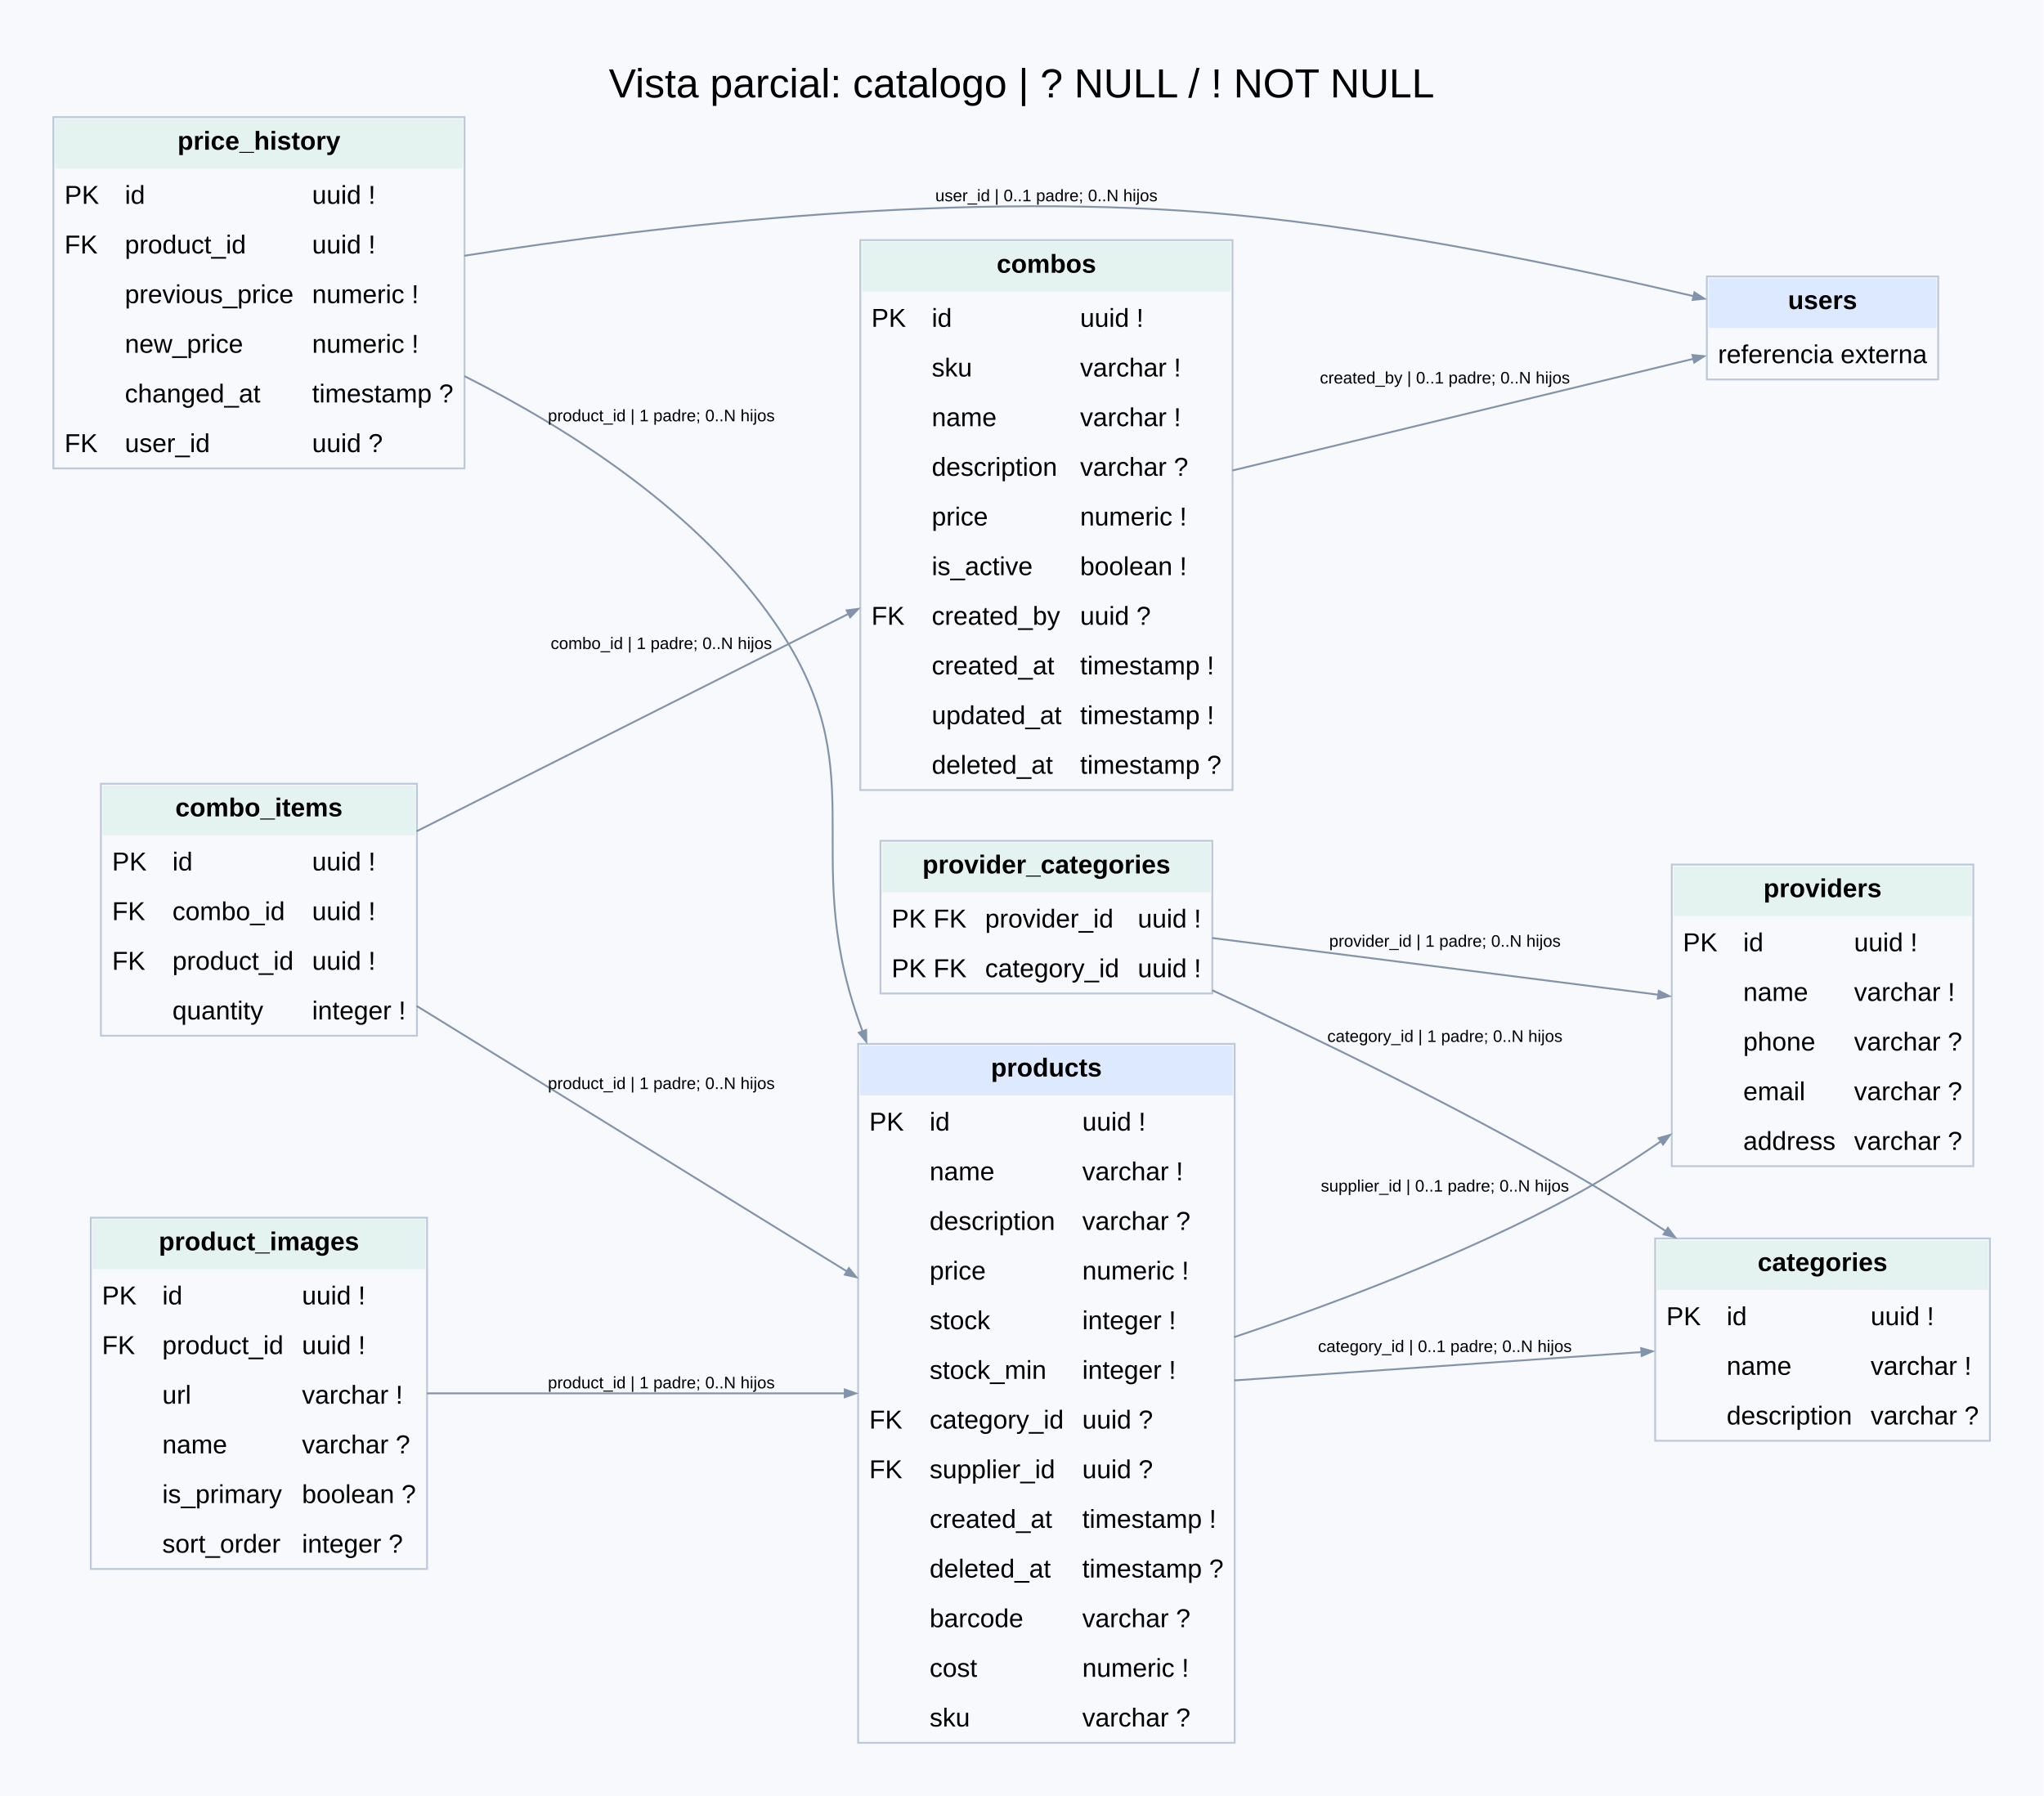
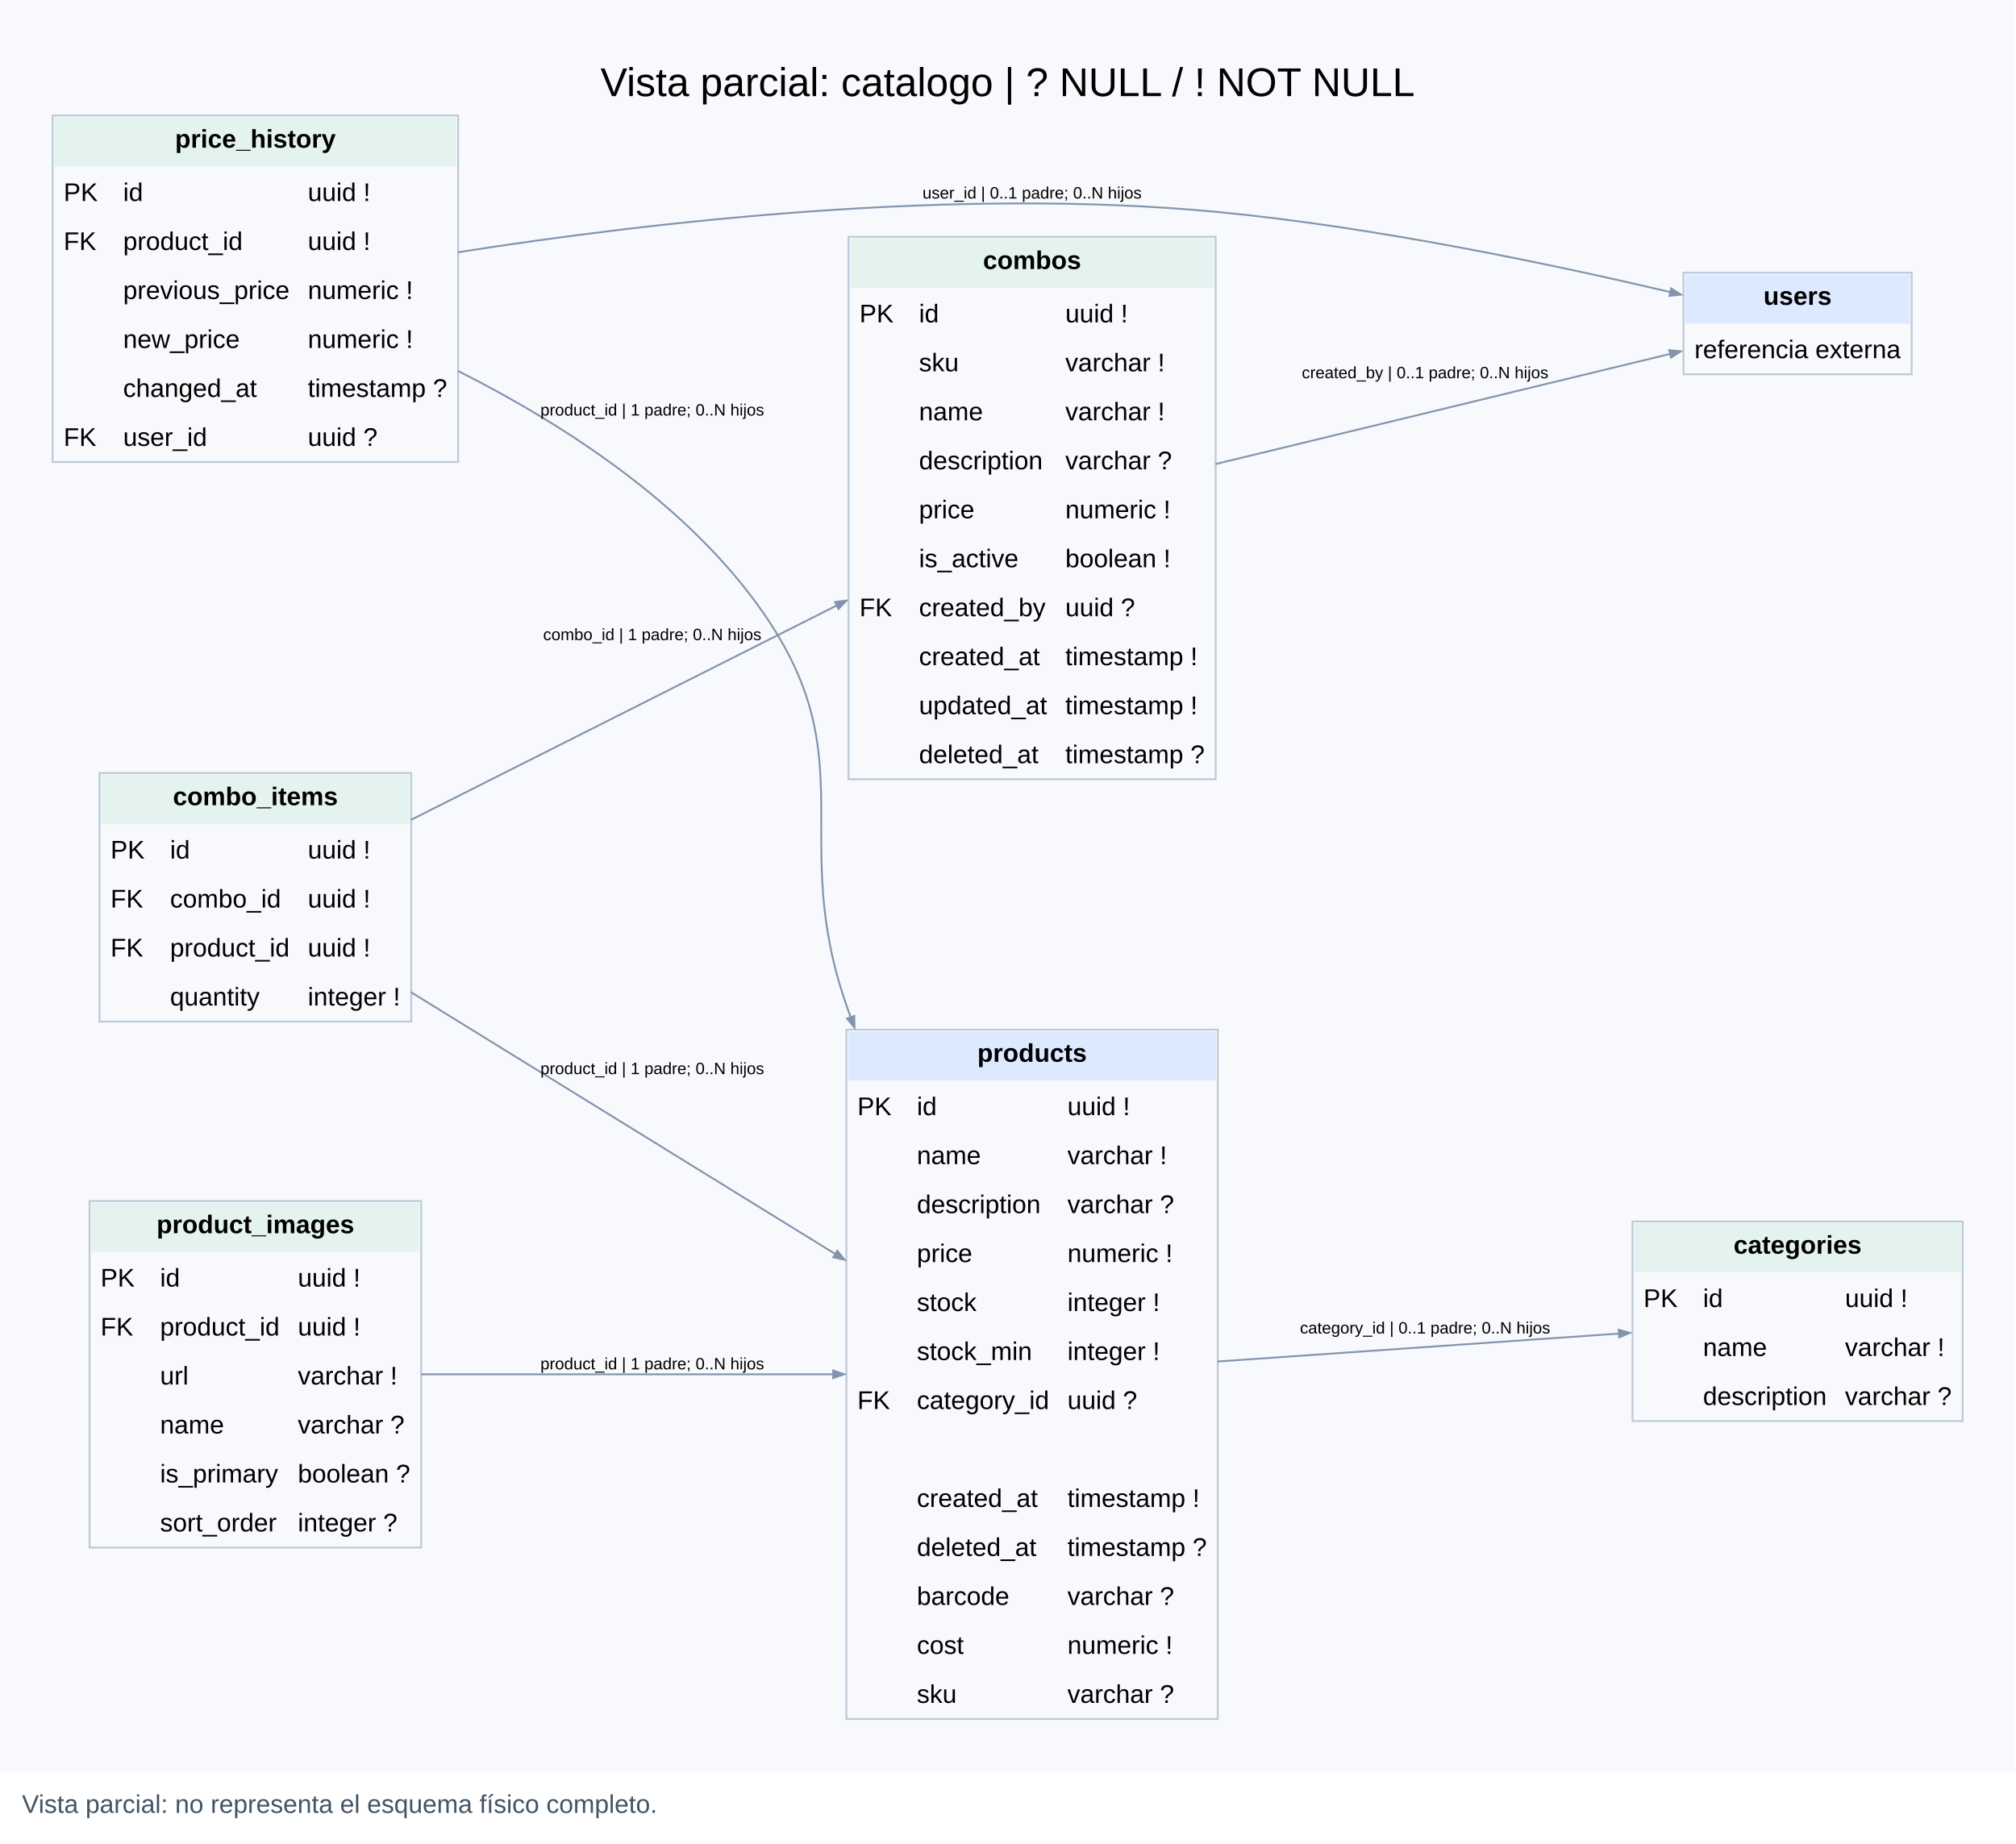
- <svg xmlns="http://www.w3.org/2000/svg" width="1103pt" height="969pt" viewBox="0.00 0.00 1103.00 969.00">
+ <svg xmlns="http://www.w3.org/2000/svg" width="1103pt" height="1009pt" viewBox="0 0 1103 1009">
  <g id="graph0" class="graph" transform="scale(1 1) rotate(0) translate(28.8 940.6)">
    <polygon fill="#f7f9fc" stroke="none" points="-28.8,28.8 -28.8,-940.6 1073.81,-940.6 1073.81,28.8 -28.8,28.8" />
    <text xml:space="preserve" text-anchor="middle" x="522.5" y="-888" font-family="Arial" font-size="22.00">Vista parcial: catalogo | ? NULL / ! NOT NULL</text>
    <g id="node1" class="node">
      <polygon fill="none" stroke="#bcc9da" points="892.27,-735.8 892.27,-791.4 1017.11,-791.4 1017.11,-735.8 892.27,-735.8" />
      <polygon fill="#dce9ff" stroke="none" points="893.27,-763.6 893.27,-790.4 1016.11,-790.4 1016.11,-763.6 893.27,-763.6" />
      <text xml:space="preserve" text-anchor="start" x="936.01" y="-773.8" font-family="Arial" font-weight="bold" font-size="14.00">users</text>
      <text xml:space="preserve" text-anchor="start" x="898.27" y="-744.6" font-family="Arial" font-size="14.00">referencia externa</text>
    </g>
    <g id="node2" class="node">
      <polygon fill="none" stroke="#bcc9da" points="434.27,0 434.27,-377.2 637.46,-377.2 637.46,0 434.27,0" />
      <polygon fill="#dce9ff" stroke="none" points="435.27,-349.4 435.27,-376.2 636.46,-376.2 636.46,-349.4 435.27,-349.4" />
      <text xml:space="preserve" text-anchor="start" x="505.92" y="-359.6" font-family="Arial" font-weight="bold" font-size="14.00">products</text>
      <text xml:space="preserve" text-anchor="start" x="440.27" y="-330.4" font-family="Arial" font-size="14.00">PK </text>
      <text xml:space="preserve" text-anchor="start" x="472.84" y="-330.4" font-family="Arial" font-size="14.00">id</text>
      <text xml:space="preserve" text-anchor="start" x="555.22" y="-330.4" font-family="Arial" font-size="14.00">uuid !</text>
      <text xml:space="preserve" text-anchor="start" x="472.84" y="-303.6" font-family="Arial" font-size="14.00">name</text>
      <text xml:space="preserve" text-anchor="start" x="555.22" y="-303.6" font-family="Arial" font-size="14.00">varchar !</text>
      <text xml:space="preserve" text-anchor="start" x="472.84" y="-276.8" font-family="Arial" font-size="14.00">description</text>
      <text xml:space="preserve" text-anchor="start" x="555.22" y="-276.8" font-family="Arial" font-size="14.00">varchar ?</text>
      <text xml:space="preserve" text-anchor="start" x="472.84" y="-250" font-family="Arial" font-size="14.00">price</text>
      <text xml:space="preserve" text-anchor="start" x="555.22" y="-250" font-family="Arial" font-size="14.00">numeric !</text>
      <text xml:space="preserve" text-anchor="start" x="472.84" y="-223.2" font-family="Arial" font-size="14.00">stock</text>
      <text xml:space="preserve" text-anchor="start" x="555.22" y="-223.2" font-family="Arial" font-size="14.00">integer !</text>
      <text xml:space="preserve" text-anchor="start" x="472.84" y="-196.4" font-family="Arial" font-size="14.00">stock_min</text>
      <text xml:space="preserve" text-anchor="start" x="555.22" y="-196.4" font-family="Arial" font-size="14.00">integer !</text>
      <text xml:space="preserve" text-anchor="start" x="440.27" y="-169.6" font-family="Arial" font-size="14.00">FK</text>
      <text xml:space="preserve" text-anchor="start" x="472.84" y="-169.6" font-family="Arial" font-size="14.00">category_id</text>
      <text xml:space="preserve" text-anchor="start" x="555.22" y="-169.6" font-family="Arial" font-size="14.00">uuid ?</text>
-       <text xml:space="preserve" text-anchor="start" x="440.27" y="-142.8" font-family="Arial" font-size="14.00">FK</text>
-       <text xml:space="preserve" text-anchor="start" x="472.84" y="-142.8" font-family="Arial" font-size="14.00">supplier_id</text>
-       <text xml:space="preserve" text-anchor="start" x="555.22" y="-142.8" font-family="Arial" font-size="14.00">uuid ?</text>
      <text xml:space="preserve" text-anchor="start" x="472.84" y="-116" font-family="Arial" font-size="14.00">created_at</text>
      <text xml:space="preserve" text-anchor="start" x="555.22" y="-116" font-family="Arial" font-size="14.00">timestamp !</text>
      <text xml:space="preserve" text-anchor="start" x="472.84" y="-89.2" font-family="Arial" font-size="14.00">deleted_at</text>
      <text xml:space="preserve" text-anchor="start" x="555.22" y="-89.2" font-family="Arial" font-size="14.00">timestamp ?</text>
      <text xml:space="preserve" text-anchor="start" x="472.84" y="-62.4" font-family="Arial" font-size="14.00">barcode</text>
      <text xml:space="preserve" text-anchor="start" x="555.22" y="-62.4" font-family="Arial" font-size="14.00">varchar ?</text>
      <text xml:space="preserve" text-anchor="start" x="472.84" y="-35.6" font-family="Arial" font-size="14.00">cost</text>
      <text xml:space="preserve" text-anchor="start" x="555.22" y="-35.6" font-family="Arial" font-size="14.00">numeric !</text>
      <text xml:space="preserve" text-anchor="start" x="472.84" y="-8.8" font-family="Arial" font-size="14.00">sku</text>
      <text xml:space="preserve" text-anchor="start" x="555.22" y="-8.8" font-family="Arial" font-size="14.00">varchar ?</text>
    </g>
    <g id="node3" class="node">
      <polygon fill="none" stroke="#bcc9da" points="864.38,-163 864.38,-272.2 1045.01,-272.2 1045.01,-163 864.38,-163" />
      <polygon fill="#e4f3ef" stroke="none" points="865.38,-244.4 865.38,-271.2 1044.01,-271.2 1044.01,-244.4 865.38,-244.4" />
      <text xml:space="preserve" text-anchor="start" x="919.68" y="-254.6" font-family="Arial" font-weight="bold" font-size="14.00">categories</text>
      <text xml:space="preserve" text-anchor="start" x="870.38" y="-225.4" font-family="Arial" font-size="14.00">PK </text>
      <text xml:space="preserve" text-anchor="start" x="902.94" y="-225.4" font-family="Arial" font-size="14.00">id</text>
      <text xml:space="preserve" text-anchor="start" x="980.65" y="-225.4" font-family="Arial" font-size="14.00">uuid !</text>
      <text xml:space="preserve" text-anchor="start" x="902.94" y="-198.6" font-family="Arial" font-size="14.00">name</text>
      <text xml:space="preserve" text-anchor="start" x="980.65" y="-198.6" font-family="Arial" font-size="14.00">varchar !</text>
      <text xml:space="preserve" text-anchor="start" x="902.94" y="-171.8" font-family="Arial" font-size="14.00">description</text>
      <text xml:space="preserve" text-anchor="start" x="980.65" y="-171.8" font-family="Arial" font-size="14.00">varchar ?</text>
    </g>
    <g id="edge1" class="edge">
      <path fill="none" stroke="#8294ac" d="M637.24,-195.58C704.06,-200.23 791.36,-206.31 857.34,-210.9" />
      <polygon fill="#8294ac" stroke="#8294ac" points="856.83,-212.97 862.96,-211.29 857.12,-208.78 856.83,-212.97" />
      <text xml:space="preserve" text-anchor="middle" x="750.92" y="-210.92" font-family="Arial" font-size="9.00">category_id | 0..1 padre; 0..N hijos</text>
-     </g>
-     <g id="node4" class="node">
-       <polygon fill="none" stroke="#bcc9da" points="873.33,-311.2 873.33,-474 1036.06,-474 1036.06,-311.2 873.33,-311.2" />
-       <polygon fill="#e4f3ef" stroke="none" points="874.33,-446.2 874.33,-473 1035.06,-473 1035.06,-446.2 874.33,-446.2" />
-       <text xml:space="preserve" text-anchor="start" x="922.79" y="-456.4" font-family="Arial" font-weight="bold" font-size="14.00">providers</text>
-       <text xml:space="preserve" text-anchor="start" x="879.33" y="-427.2" font-family="Arial" font-size="14.00">PK </text>
-       <text xml:space="preserve" text-anchor="start" x="911.89" y="-427.2" font-family="Arial" font-size="14.00">id</text>
-       <text xml:space="preserve" text-anchor="start" x="971.7" y="-427.2" font-family="Arial" font-size="14.00">uuid !</text>
-       <text xml:space="preserve" text-anchor="start" x="911.89" y="-400.4" font-family="Arial" font-size="14.00">name</text>
-       <text xml:space="preserve" text-anchor="start" x="971.7" y="-400.4" font-family="Arial" font-size="14.00">varchar !</text>
-       <text xml:space="preserve" text-anchor="start" x="911.89" y="-373.6" font-family="Arial" font-size="14.00">phone</text>
-       <text xml:space="preserve" text-anchor="start" x="971.7" y="-373.6" font-family="Arial" font-size="14.00">varchar ?</text>
-       <text xml:space="preserve" text-anchor="start" x="911.89" y="-346.8" font-family="Arial" font-size="14.00">email</text>
-       <text xml:space="preserve" text-anchor="start" x="971.7" y="-346.8" font-family="Arial" font-size="14.00">varchar ?</text>
-       <text xml:space="preserve" text-anchor="start" x="911.89" y="-320" font-family="Arial" font-size="14.00">address</text>
-       <text xml:space="preserve" text-anchor="start" x="971.7" y="-320" font-family="Arial" font-size="14.00">varchar ?</text>
-     </g>
-     <g id="edge2" class="edge">
-       <path fill="none" stroke="#8294ac" d="M637.14,-218.93C692.47,-237.46 761.5,-263.59 819.38,-294.8 835.52,-303.5 851.92,-313.91 867.47,-324.64" />
-       <polygon fill="#8294ac" stroke="#8294ac" points="866.25,-326.35 872.37,-328.07 868.65,-322.91 866.25,-326.35" />
-       <text xml:space="preserve" text-anchor="middle" x="750.92" y="-297.5" font-family="Arial" font-size="9.00">supplier_id | 0..1 padre; 0..N hijos</text>
    </g>
    <g id="node5" class="node">
      <polygon fill="none" stroke="#bcc9da" points="0,-687.8 0,-877.4 221.86,-877.4 221.86,-687.8 0,-687.8" />
      <polygon fill="#e4f3ef" stroke="none" points="1,-849.6 1,-876.4 220.86,-876.4 220.86,-849.6 1,-849.6" />
      <text xml:space="preserve" text-anchor="start" x="66.97" y="-859.8" font-family="Arial" font-weight="bold" font-size="14.00">price_history</text>
      <text xml:space="preserve" text-anchor="start" x="6" y="-830.6" font-family="Arial" font-size="14.00">PK </text>
      <text xml:space="preserve" text-anchor="start" x="38.57" y="-830.6" font-family="Arial" font-size="14.00">id</text>
      <text xml:space="preserve" text-anchor="start" x="139.61" y="-830.6" font-family="Arial" font-size="14.00">uuid !</text>
      <text xml:space="preserve" text-anchor="start" x="6" y="-803.8" font-family="Arial" font-size="14.00">FK</text>
      <text xml:space="preserve" text-anchor="start" x="38.57" y="-803.8" font-family="Arial" font-size="14.00">product_id</text>
      <text xml:space="preserve" text-anchor="start" x="139.61" y="-803.8" font-family="Arial" font-size="14.00">uuid !</text>
      <text xml:space="preserve" text-anchor="start" x="38.57" y="-777" font-family="Arial" font-size="14.00">previous_price</text>
      <text xml:space="preserve" text-anchor="start" x="139.61" y="-777" font-family="Arial" font-size="14.00">numeric !</text>
      <text xml:space="preserve" text-anchor="start" x="38.57" y="-750.2" font-family="Arial" font-size="14.00">new_price</text>
      <text xml:space="preserve" text-anchor="start" x="139.61" y="-750.2" font-family="Arial" font-size="14.00">numeric !</text>
      <text xml:space="preserve" text-anchor="start" x="38.57" y="-723.4" font-family="Arial" font-size="14.00">changed_at</text>
      <text xml:space="preserve" text-anchor="start" x="139.61" y="-723.4" font-family="Arial" font-size="14.00">timestamp ?</text>
      <text xml:space="preserve" text-anchor="start" x="6" y="-696.6" font-family="Arial" font-size="14.00">FK</text>
      <text xml:space="preserve" text-anchor="start" x="38.57" y="-696.6" font-family="Arial" font-size="14.00">user_id</text>
      <text xml:space="preserve" text-anchor="start" x="139.61" y="-696.6" font-family="Arial" font-size="14.00">uuid ?</text>
    </g>
    <g id="edge4" class="edge">
      <path fill="none" stroke="#8294ac" d="M221.73,-802.56C328.11,-819.26 493.96,-838.31 637.46,-824.6 723.75,-816.35 821.5,-795.73 885.18,-780.74" />
      <polygon fill="#8294ac" stroke="#8294ac" points="885.56,-782.8 890.92,-779.38 884.6,-778.72 885.56,-782.8" />
      <text xml:space="preserve" text-anchor="middle" x="535.87" y="-831.99" font-family="Arial" font-size="9.00">user_id | 0..1 padre; 0..N hijos</text>
    </g>
    <g id="edge3" class="edge">
      <path fill="none" stroke="#8294ac" d="M221.84,-737.6C280.25,-708.17 348.26,-664.06 389.27,-604.6 444.45,-524.59 402.35,-482.4 434.27,-390.6 435.06,-388.33 435.87,-386.06 436.69,-383.78" />
      <polygon fill="#8294ac" stroke="#8294ac" points="438.59,-384.7 438.7,-378.35 434.65,-383.25 438.59,-384.7" />
      <text xml:space="preserve" text-anchor="middle" x="328.07" y="-713.23" font-family="Arial" font-size="9.00">product_id | 1 padre; 0..N hijos</text>
    </g>
    <g id="node6" class="node">
      <polygon fill="none" stroke="#bcc9da" points="20.21,-93.8 20.21,-283.4 201.65,-283.4 201.65,-93.8 20.21,-93.8" />
      <polygon fill="#e4f3ef" stroke="none" points="21.21,-255.6 21.21,-282.4 200.65,-282.4 200.65,-255.6 21.21,-255.6" />
      <text xml:space="preserve" text-anchor="start" x="56.86" y="-265.8" font-family="Arial" font-weight="bold" font-size="14.00">product_images</text>
      <text xml:space="preserve" text-anchor="start" x="26.21" y="-236.6" font-family="Arial" font-size="14.00">PK </text>
      <text xml:space="preserve" text-anchor="start" x="58.77" y="-236.6" font-family="Arial" font-size="14.00">id</text>
      <text xml:space="preserve" text-anchor="start" x="134.15" y="-236.6" font-family="Arial" font-size="14.00">uuid !</text>
      <text xml:space="preserve" text-anchor="start" x="26.21" y="-209.8" font-family="Arial" font-size="14.00">FK</text>
      <text xml:space="preserve" text-anchor="start" x="58.77" y="-209.8" font-family="Arial" font-size="14.00">product_id</text>
      <text xml:space="preserve" text-anchor="start" x="134.15" y="-209.8" font-family="Arial" font-size="14.00">uuid !</text>
      <text xml:space="preserve" text-anchor="start" x="58.77" y="-183" font-family="Arial" font-size="14.00">url</text>
      <text xml:space="preserve" text-anchor="start" x="134.15" y="-183" font-family="Arial" font-size="14.00">varchar !</text>
      <text xml:space="preserve" text-anchor="start" x="58.77" y="-156.2" font-family="Arial" font-size="14.00">name</text>
      <text xml:space="preserve" text-anchor="start" x="134.15" y="-156.2" font-family="Arial" font-size="14.00">varchar ?</text>
      <text xml:space="preserve" text-anchor="start" x="58.77" y="-129.4" font-family="Arial" font-size="14.00">is_primary</text>
      <text xml:space="preserve" text-anchor="start" x="134.15" y="-129.4" font-family="Arial" font-size="14.00">boolean ?</text>
      <text xml:space="preserve" text-anchor="start" x="58.77" y="-102.6" font-family="Arial" font-size="14.00">sort_order</text>
      <text xml:space="preserve" text-anchor="start" x="134.15" y="-102.6" font-family="Arial" font-size="14.00">integer ?</text>
    </g>
    <g id="edge5" class="edge">
      <path fill="none" stroke="#8294ac" d="M201.62,-188.6C267.62,-188.6 357.61,-188.6 427.44,-188.6" />
      <polygon fill="#8294ac" stroke="#8294ac" points="427.05,-190.7 433.05,-188.6 427.05,-186.5 427.05,-190.7" />
      <text xml:space="preserve" text-anchor="middle" x="328.07" y="-191.3" font-family="Arial" font-size="9.00">product_id | 1 padre; 0..N hijos</text>
-     </g>
-     <g id="node7" class="node">
-       <polygon fill="none" stroke="#bcc9da" points="446.33,-404.4 446.33,-486.8 625.41,-486.8 625.41,-404.4 446.33,-404.4" />
-       <polygon fill="#e4f3ef" stroke="none" points="447.33,-459 447.33,-485.8 624.41,-485.8 624.41,-459 447.33,-459" />
-       <text xml:space="preserve" text-anchor="start" x="468.95" y="-469.2" font-family="Arial" font-weight="bold" font-size="14.00">provider_categories</text>
-       <text xml:space="preserve" text-anchor="start" x="452.33" y="-440" font-family="Arial" font-size="14.00">PK FK</text>
-       <text xml:space="preserve" text-anchor="start" x="502.78" y="-440" font-family="Arial" font-size="14.00">provider_id</text>
-       <text xml:space="preserve" text-anchor="start" x="585.16" y="-440" font-family="Arial" font-size="14.00">uuid !</text>
-       <text xml:space="preserve" text-anchor="start" x="452.33" y="-413.2" font-family="Arial" font-size="14.00">PK FK</text>
-       <text xml:space="preserve" text-anchor="start" x="502.78" y="-413.2" font-family="Arial" font-size="14.00">category_id</text>
-       <text xml:space="preserve" text-anchor="start" x="585.16" y="-413.2" font-family="Arial" font-size="14.00">uuid !</text>
-     </g>
-     <g id="edge7" class="edge">
-       <path fill="none" stroke="#8294ac" d="M625.32,-406.17C681.83,-380.06 756.11,-344.03 819.38,-307.6 836.17,-297.93 853.67,-286.94 870.28,-276.03" />
-       <polygon fill="#8294ac" stroke="#8294ac" points="871.24,-277.91 875.09,-272.85 868.93,-274.41 871.24,-277.91" />
-       <text xml:space="preserve" text-anchor="middle" x="750.92" y="-378.29" font-family="Arial" font-size="9.00">category_id | 1 padre; 0..N hijos</text>
-     </g>
-     <g id="edge6" class="edge">
-       <path fill="none" stroke="#8294ac" d="M625.27,-434.36C696.31,-425.33 795.58,-412.7 866.35,-403.71" />
-       <polygon fill="#8294ac" stroke="#8294ac" points="866.34,-405.82 872.03,-402.98 865.81,-401.66 866.34,-405.82" />
-       <text xml:space="preserve" text-anchor="middle" x="750.92" y="-429.64" font-family="Arial" font-size="9.00">provider_id | 1 padre; 0..N hijos</text>
    </g>
    <g id="node8" class="node">
      <polygon fill="none" stroke="#bcc9da" points="435.43,-514.2 435.43,-811 636.31,-811 636.31,-514.2 435.43,-514.2" />
      <polygon fill="#e4f3ef" stroke="none" points="436.43,-783.2 436.43,-810 635.31,-810 635.31,-783.2 436.43,-783.2" />
      <text xml:space="preserve" text-anchor="start" x="509.03" y="-793.4" font-family="Arial" font-weight="bold" font-size="14.00">combos</text>
      <text xml:space="preserve" text-anchor="start" x="441.43" y="-764.2" font-family="Arial" font-size="14.00">PK </text>
      <text xml:space="preserve" text-anchor="start" x="473.99" y="-764.2" font-family="Arial" font-size="14.00">id</text>
      <text xml:space="preserve" text-anchor="start" x="554.06" y="-764.2" font-family="Arial" font-size="14.00">uuid !</text>
      <text xml:space="preserve" text-anchor="start" x="473.99" y="-737.4" font-family="Arial" font-size="14.00">sku</text>
      <text xml:space="preserve" text-anchor="start" x="554.06" y="-737.4" font-family="Arial" font-size="14.00">varchar !</text>
      <text xml:space="preserve" text-anchor="start" x="473.99" y="-710.6" font-family="Arial" font-size="14.00">name</text>
      <text xml:space="preserve" text-anchor="start" x="554.06" y="-710.6" font-family="Arial" font-size="14.00">varchar !</text>
      <text xml:space="preserve" text-anchor="start" x="473.99" y="-683.8" font-family="Arial" font-size="14.00">description</text>
      <text xml:space="preserve" text-anchor="start" x="554.06" y="-683.8" font-family="Arial" font-size="14.00">varchar ?</text>
      <text xml:space="preserve" text-anchor="start" x="473.99" y="-657" font-family="Arial" font-size="14.00">price</text>
      <text xml:space="preserve" text-anchor="start" x="554.06" y="-657" font-family="Arial" font-size="14.00">numeric !</text>
      <text xml:space="preserve" text-anchor="start" x="473.99" y="-630.2" font-family="Arial" font-size="14.00">is_active</text>
      <text xml:space="preserve" text-anchor="start" x="554.06" y="-630.2" font-family="Arial" font-size="14.00">boolean !</text>
      <text xml:space="preserve" text-anchor="start" x="441.43" y="-603.4" font-family="Arial" font-size="14.00">FK</text>
      <text xml:space="preserve" text-anchor="start" x="473.99" y="-603.4" font-family="Arial" font-size="14.00">created_by</text>
      <text xml:space="preserve" text-anchor="start" x="554.06" y="-603.4" font-family="Arial" font-size="14.00">uuid ?</text>
      <text xml:space="preserve" text-anchor="start" x="473.99" y="-576.6" font-family="Arial" font-size="14.00">created_at</text>
      <text xml:space="preserve" text-anchor="start" x="554.06" y="-576.6" font-family="Arial" font-size="14.00">timestamp !</text>
      <text xml:space="preserve" text-anchor="start" x="473.99" y="-549.8" font-family="Arial" font-size="14.00">updated_at</text>
      <text xml:space="preserve" text-anchor="start" x="554.06" y="-549.8" font-family="Arial" font-size="14.00">timestamp !</text>
      <text xml:space="preserve" text-anchor="start" x="473.99" y="-523" font-family="Arial" font-size="14.00">deleted_at</text>
      <text xml:space="preserve" text-anchor="start" x="554.06" y="-523" font-family="Arial" font-size="14.00">timestamp ?</text>
    </g>
    <g id="edge8" class="edge">
      <path fill="none" stroke="#8294ac" d="M636.18,-686.66C712.96,-705.27 817.27,-730.54 885.02,-746.96" />
      <polygon fill="#8294ac" stroke="#8294ac" points="884.49,-748.99 890.81,-748.36 885.48,-744.91 884.49,-748.99" />
      <text xml:space="preserve" text-anchor="middle" x="750.92" y="-733.63" font-family="Arial" font-size="9.00">created_by | 0..1 padre; 0..N hijos</text>
    </g>
    <g id="node9" class="node">
      <polygon fill="none" stroke="#bcc9da" points="25.67,-381.6 25.67,-517.6 196.2,-517.6 196.2,-381.6 25.67,-381.6" />
      <polygon fill="#e4f3ef" stroke="none" points="26.67,-489.8 26.67,-516.6 195.2,-516.6 195.2,-489.8 26.67,-489.8" />
      <text xml:space="preserve" text-anchor="start" x="65.81" y="-500" font-family="Arial" font-weight="bold" font-size="14.00">combo_items</text>
      <text xml:space="preserve" text-anchor="start" x="31.67" y="-470.8" font-family="Arial" font-size="14.00">PK </text>
      <text xml:space="preserve" text-anchor="start" x="64.23" y="-470.8" font-family="Arial" font-size="14.00">id</text>
      <text xml:space="preserve" text-anchor="start" x="139.61" y="-470.8" font-family="Arial" font-size="14.00">uuid !</text>
      <text xml:space="preserve" text-anchor="start" x="31.67" y="-444" font-family="Arial" font-size="14.00">FK</text>
      <text xml:space="preserve" text-anchor="start" x="64.23" y="-444" font-family="Arial" font-size="14.00">combo_id</text>
      <text xml:space="preserve" text-anchor="start" x="139.61" y="-444" font-family="Arial" font-size="14.00">uuid !</text>
      <text xml:space="preserve" text-anchor="start" x="31.67" y="-417.2" font-family="Arial" font-size="14.00">FK</text>
      <text xml:space="preserve" text-anchor="start" x="64.23" y="-417.2" font-family="Arial" font-size="14.00">product_id</text>
      <text xml:space="preserve" text-anchor="start" x="139.61" y="-417.2" font-family="Arial" font-size="14.00">uuid !</text>
      <text xml:space="preserve" text-anchor="start" x="64.23" y="-390.4" font-family="Arial" font-size="14.00">quantity</text>
      <text xml:space="preserve" text-anchor="start" x="139.61" y="-390.4" font-family="Arial" font-size="14.00">integer !</text>
    </g>
    <g id="edge10" class="edge">
      <path fill="none" stroke="#8294ac" d="M195.99,-397.72C262.77,-356.51 356.58,-298.62 428.57,-254.2" />
      <polygon fill="#8294ac" stroke="#8294ac" points="429.29,-256.22 433.3,-251.28 427.09,-252.64 429.29,-256.22" />
      <text xml:space="preserve" text-anchor="middle" x="328.07" y="-352.85" font-family="Arial" font-size="9.00">product_id | 1 padre; 0..N hijos</text>
    </g>
    <g id="edge9" class="edge">
      <path fill="none" stroke="#8294ac" d="M195.99,-491.94C262.99,-525.68 357.19,-573.12 429.27,-609.42" />
      <polygon fill="#8294ac" stroke="#8294ac" points="428.08,-611.17 434.38,-611.99 429.97,-607.42 428.08,-611.17" />
      <text xml:space="preserve" text-anchor="middle" x="328.07" y="-590.32" font-family="Arial" font-size="9.00">combo_id | 1 padre; 0..N hijos</text>
    </g>
  </g>
+   <text x="12" y="992" fill="#425466" font-family="Arial, sans-serif" font-size="14">Vista parcial: no representa el esquema físico completo.</text>
</svg>
